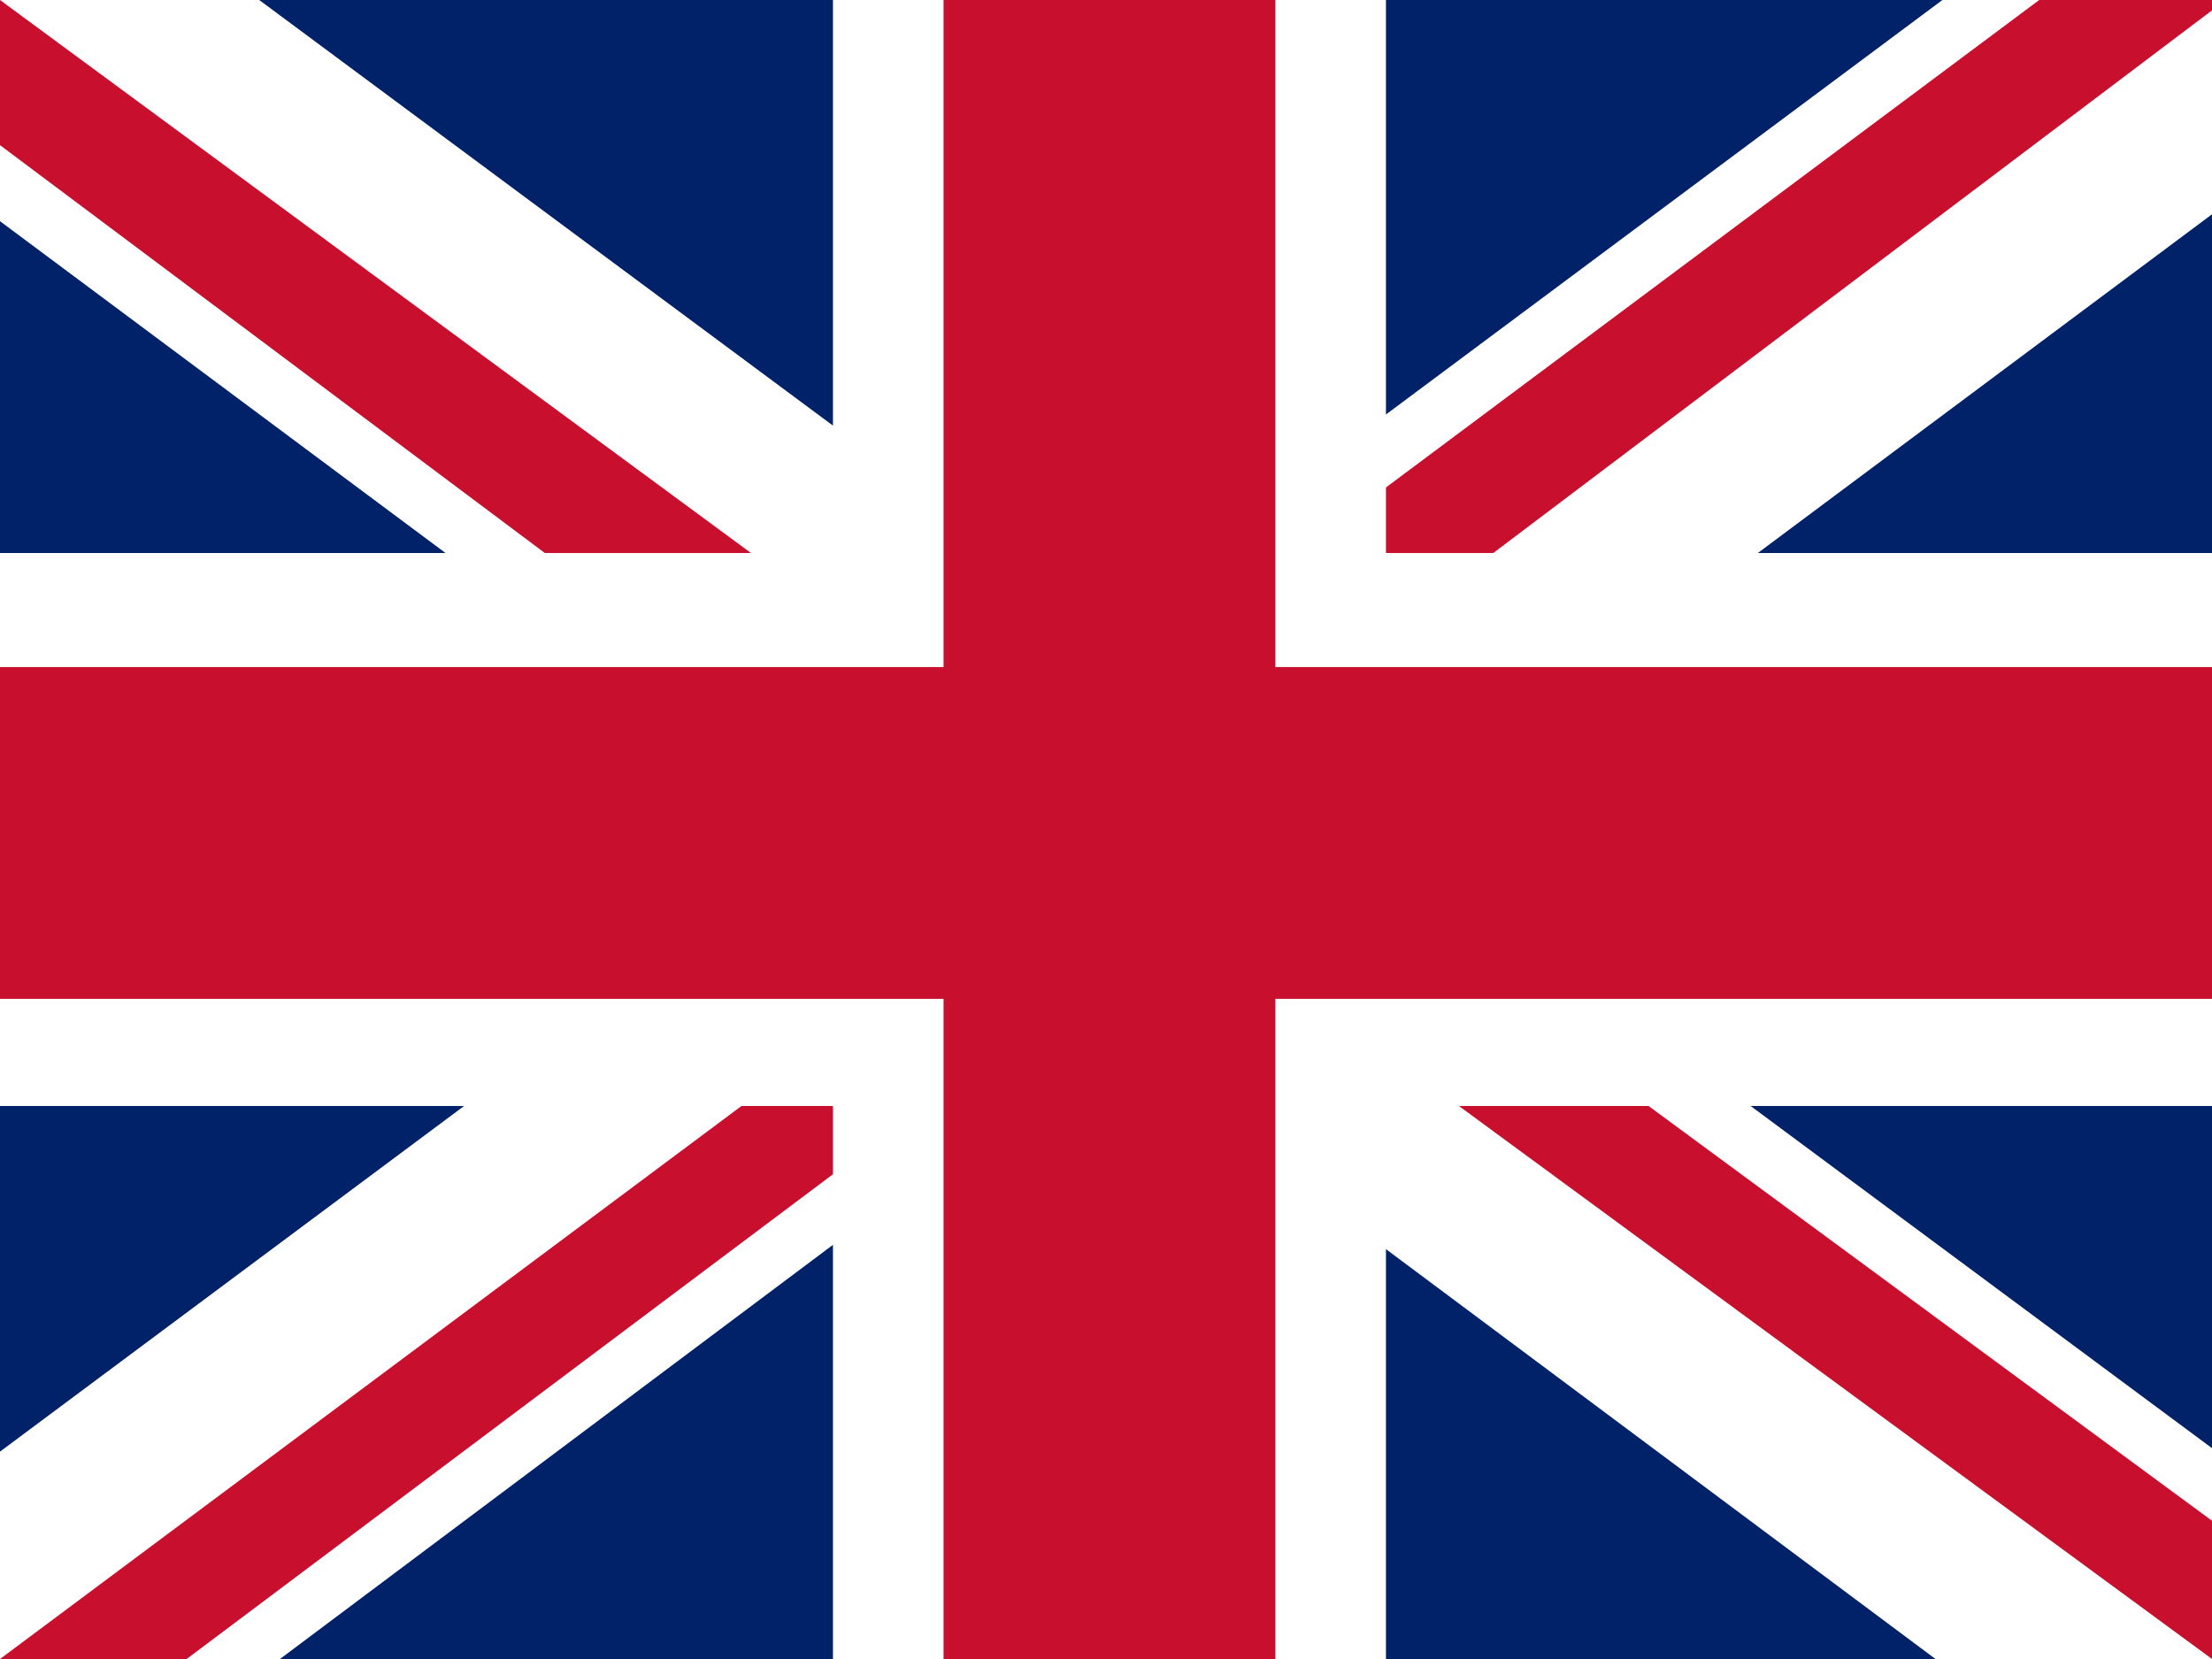
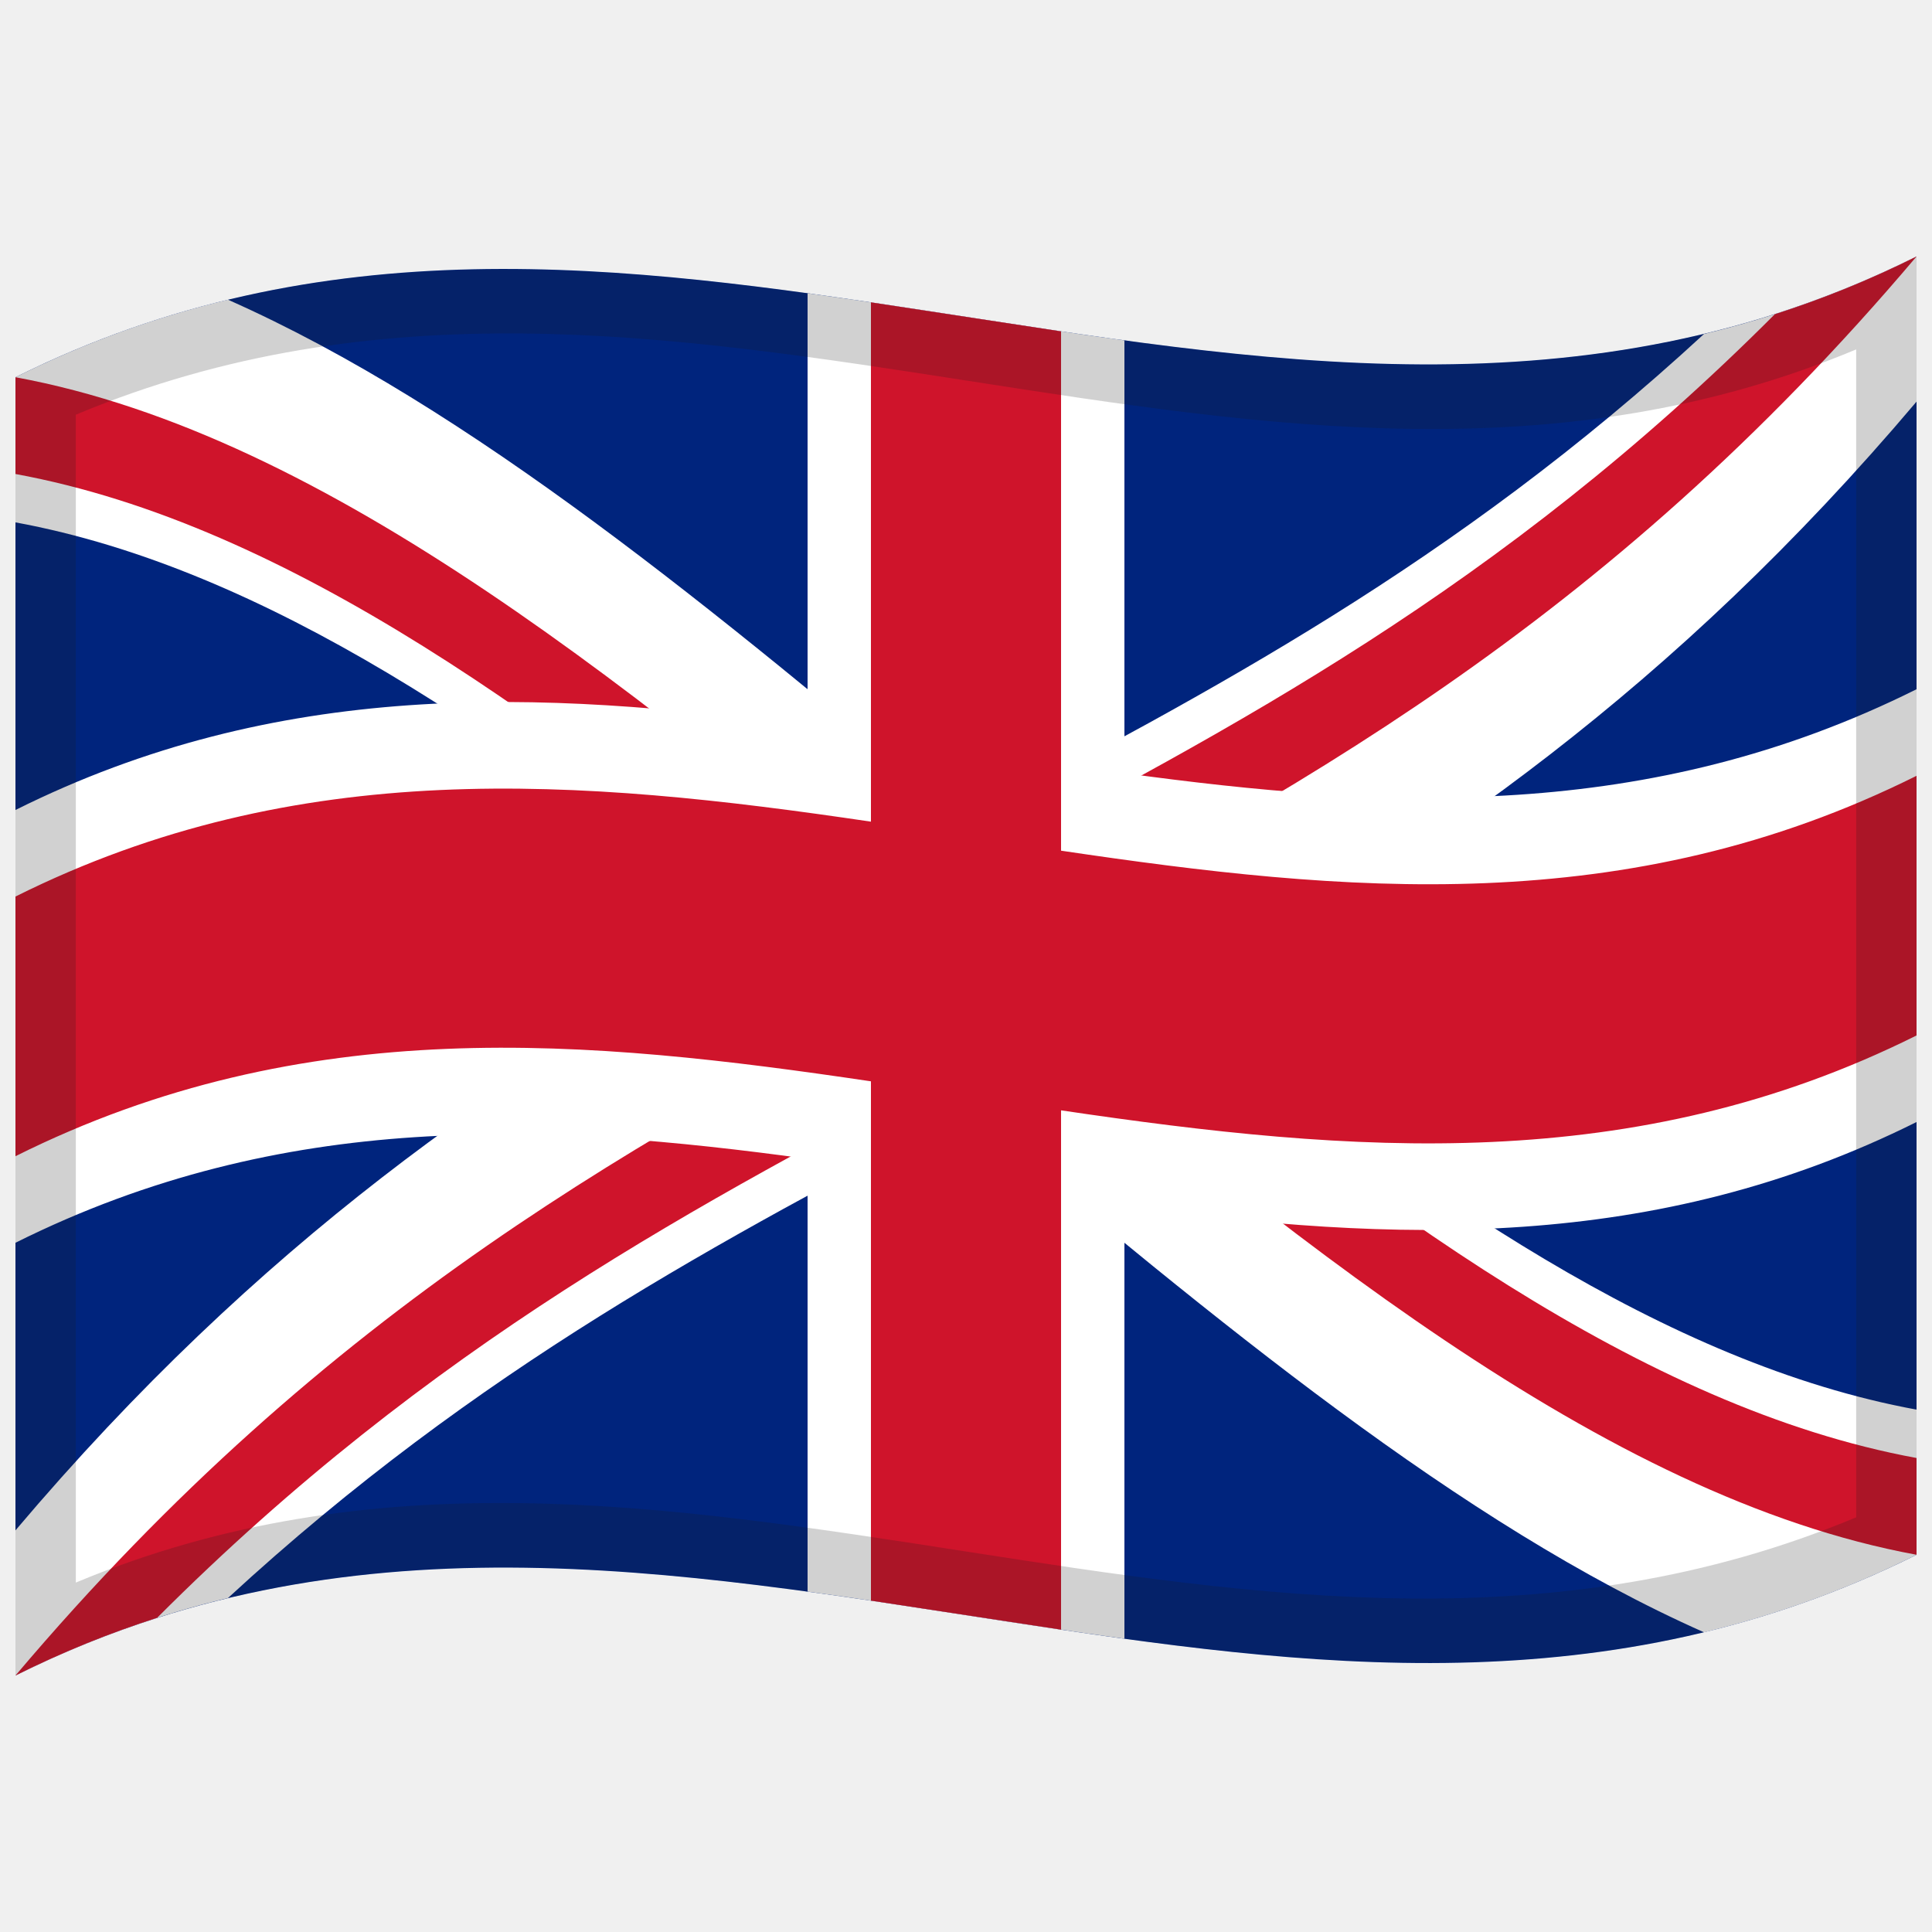
- <svg xmlns="http://www.w3.org/2000/svg" id="flag-icons-gb" viewBox="0 0 640 480">
-   <path fill="#012169" d="M0 0h640v480H0z" />
-   <path fill="#FFF" d="m75 0 244 181L562 0h78v62L400 241l240 178v61h-80L320 301 81 480H0v-60l239-178L0 64V0z" />
-   <path fill="#C8102E" d="m424 281 216 159v40L369 281zm-184 20 6 35L54 480H0zM640 0v3L391 191l2-44L590 0zM0 0l239 176h-60L0 42z" />
-   <path fill="#FFF" d="M241 0v480h160V0zM0 160v160h640V160z" />
-   <path fill="#C8102E" d="M0 193v96h640v-96zM273 0v480h96V0z" />
+ <svg xmlns="http://www.w3.org/2000/svg" viewBox="0 0 1000 1000">
+   <defs />
+   <path fill="#00247d" d="M8,195.25 L8,867.25 C178.83,782.03 349.03,812.83 521.26,839.28 C676.47,863.12 833.42,883.85 992,804.75 L992,132.75 C821.17,217.97 650.97,187.17 478.74,160.72 C323.53,136.88 166.58,116.15 8,195.25" />
+   <path fill="#fff" d="M8,195.25 C44.33,177.13 80.6,164.15 118.01,155.13 C244.08,211.08 370.02,315.98 500,424.87 C626.04,358.31 752.3,292.44 881.99,172.87 C918.3,164.11 954.58,151.42 992,132.75 L992,207.88 C865.87,356.97 739.9,442.95 610.01,515.83 C735.76,617.03 862.3,705.77 992,729.62 L992,804.75 C955.67,822.87 919.4,835.85 881.99,844.87 C755.92,788.92 629.98,684.02 500,575.13 C373.96,641.69 247.7,707.56 118.01,827.13 C81.7,835.89 45.42,848.58 8,867.25 L8,792.12 C134.13,643.03 260.1,557.05 389.99,484.17 C264.24,382.97 137.7,294.23 8,270.38 L8,195.25" />
+   <path fill="#cf142b" d="M500,500 L500,449.91 C638.13,376.97 776.58,304.91 918.66,162.63 C942.86,154.87 967.05,145.2 992,132.75 C829.45,324.89 667.32,411.64 500,500 L573.34,511 C711.11,624.39 849.88,728.53 992,754.66 L992,804.75 C829.5,774.88 667.53,640.34 500,500 L500,550.09 C361.87,623.03 223.42,695.09 81.34,837.37 C57.14,845.13 32.95,854.8 8,867.25 C170.55,675.11 332.68,588.36 500,500 L426.66,489 C288.89,375.61 150.12,271.47 8,245.34 L8,195.25 C170.5,225.12 332.47,359.66 500,500" />
+   <path fill="#fff" d="M582,176.2 L582,400.2 C716.98,418.61 852.97,426.1 992,356.75 L992,580.75 C856.54,648.33 721.54,643.23 582,624.2 L582,848.2 C527.88,840.79 473.76,831.43 418,823.8 L418,599.8 C283.02,581.39 147.03,573.9 8,643.25 L8,419.25 C143.46,351.67 278.46,356.77 418,375.8 L418,151.8 C472.12,159.21 526.24,168.57 582,176.2" />
+   <path fill="#cf142b" d="M549.2,171.51 L549.2,440.31 C694.92,461.9 841.91,476.42 992,401.55 L992,535.95 C845.67,608.95 699.93,597.04 549.2,574.71 L549.2,843.51 L450.8,828.49 L450.8,559.69 C305.08,538.1 158.09,523.58 8,598.45 L8,464.05 C154.33,391.05 300.07,402.96 450.8,425.29 L450.8,156.49 L549.2,171.51" />
+   <path fill="#1A1A1A" opacity="0.2" d="M8,195.25 C178.83,110.03 349.03,140.83 521.26,167.28 C676.47,191.12 833.42,211.85 992,132.75 L992,804.75 C821.17,889.97 650.97,859.17 478.74,832.72 C323.53,808.88 166.58,788.15 8,867.25 L8,195.25 M39.25,214.64 L39.25,819.14 C345.81,690.88 650.43,915.18 960.75,785.36 L960.75,180.86 C654.19,309.12 349.57,84.82 39.25,214.64" />
</svg>
